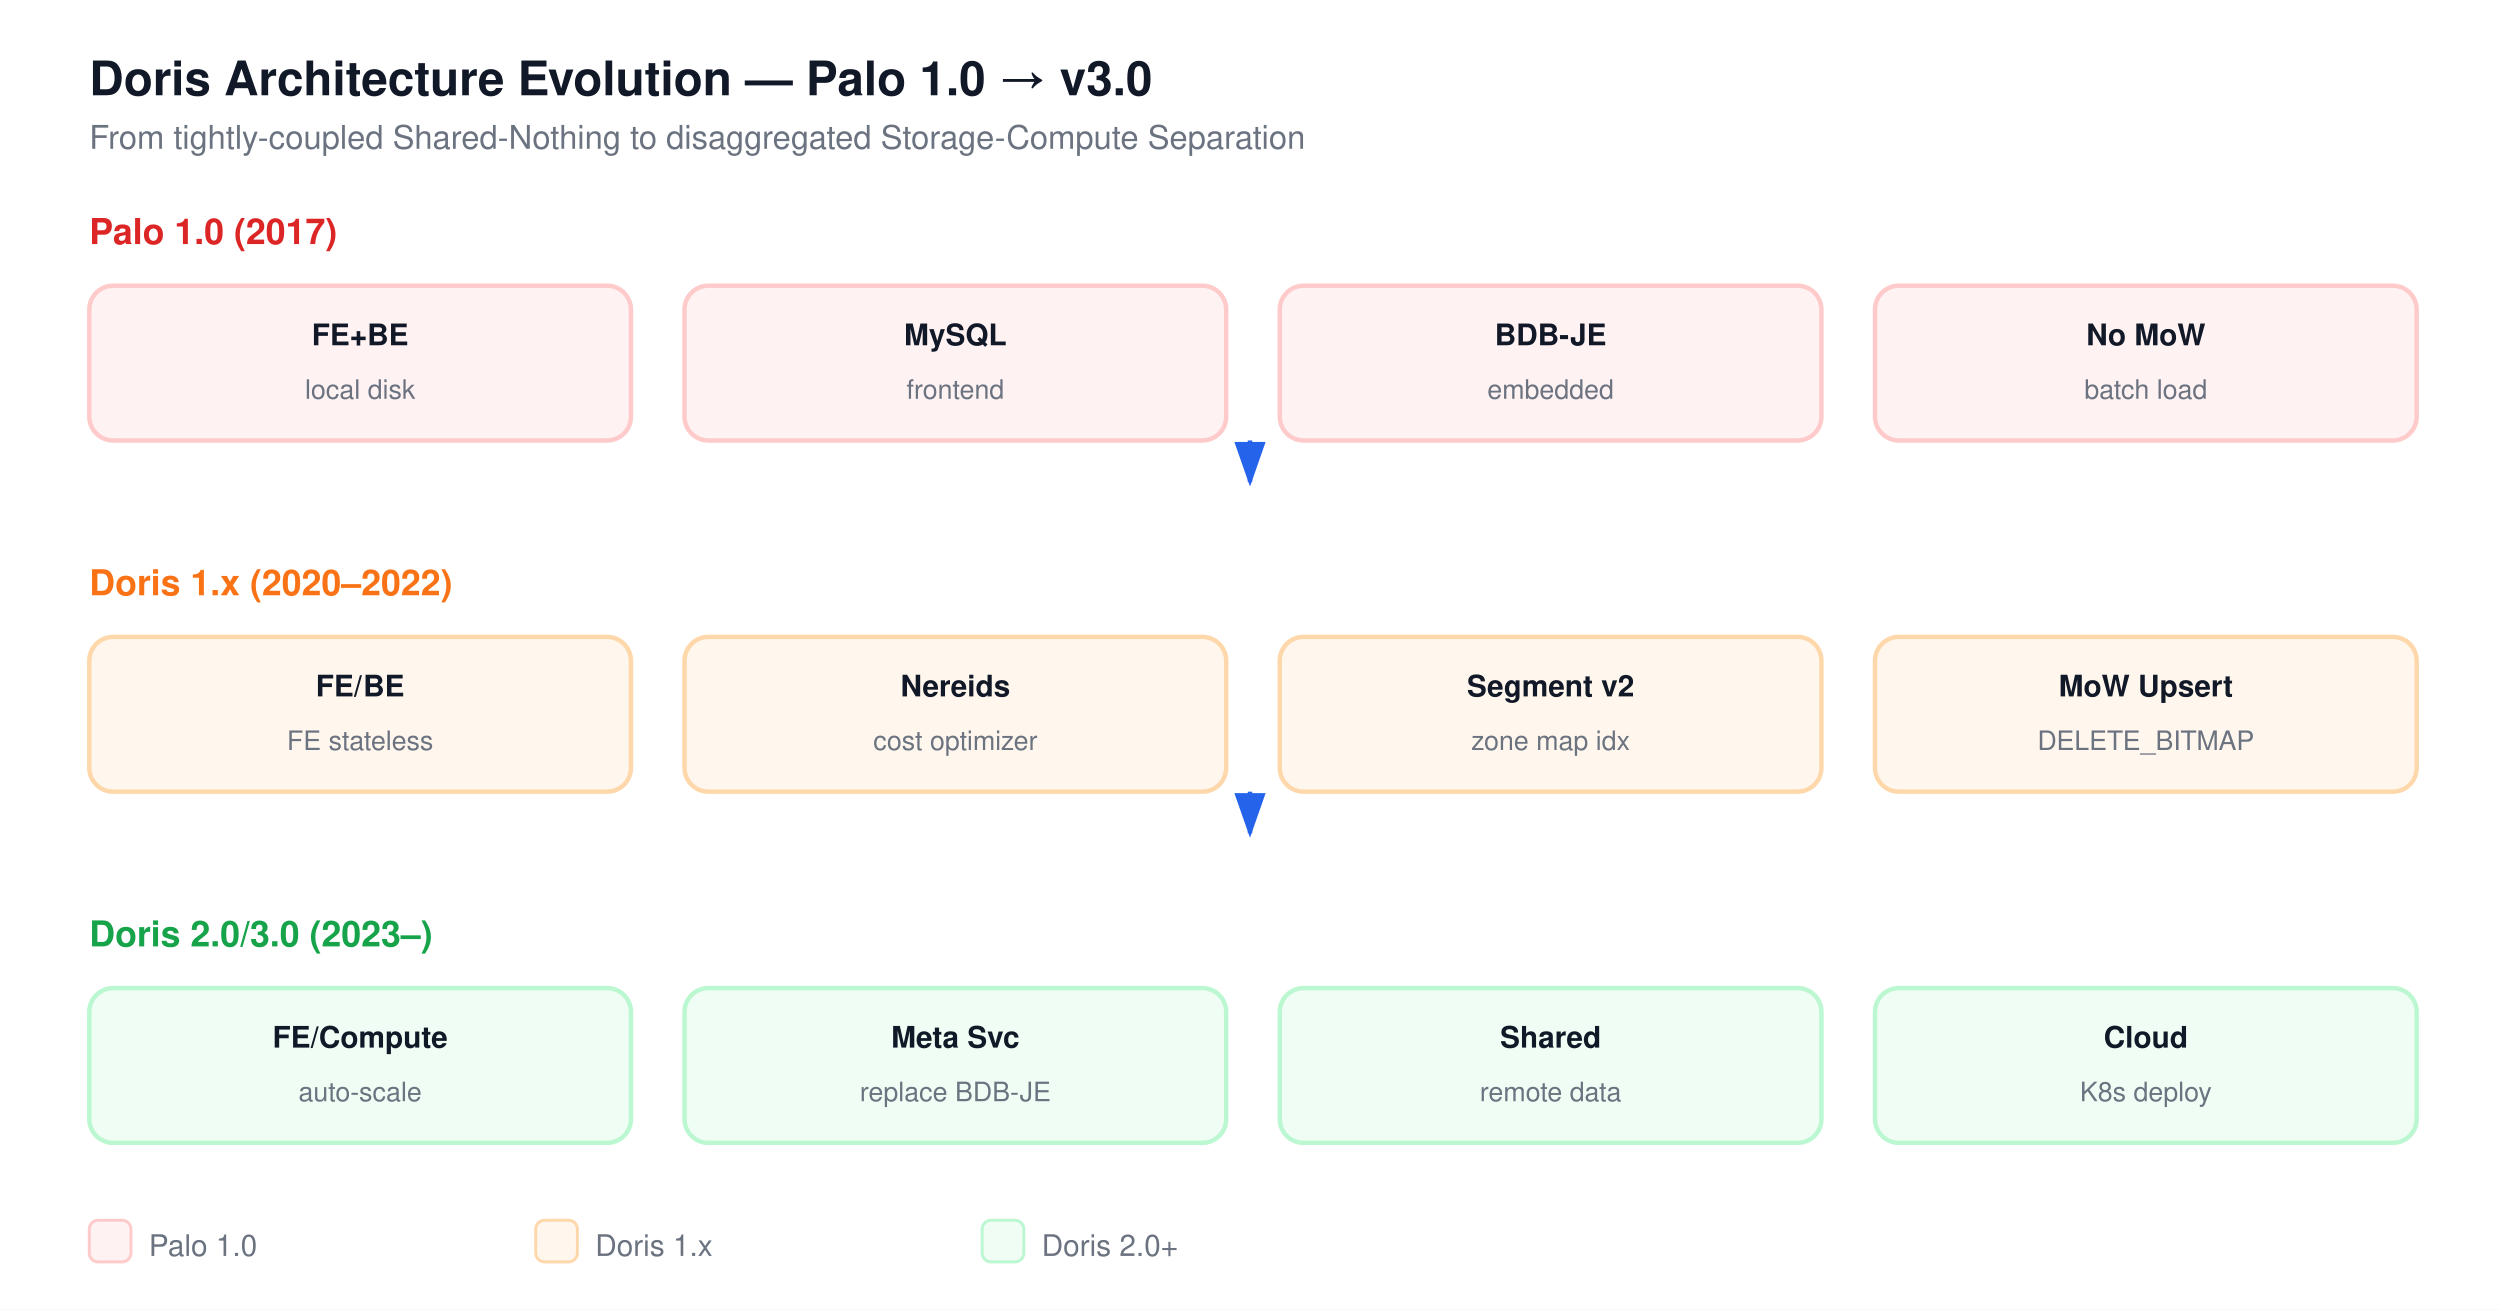
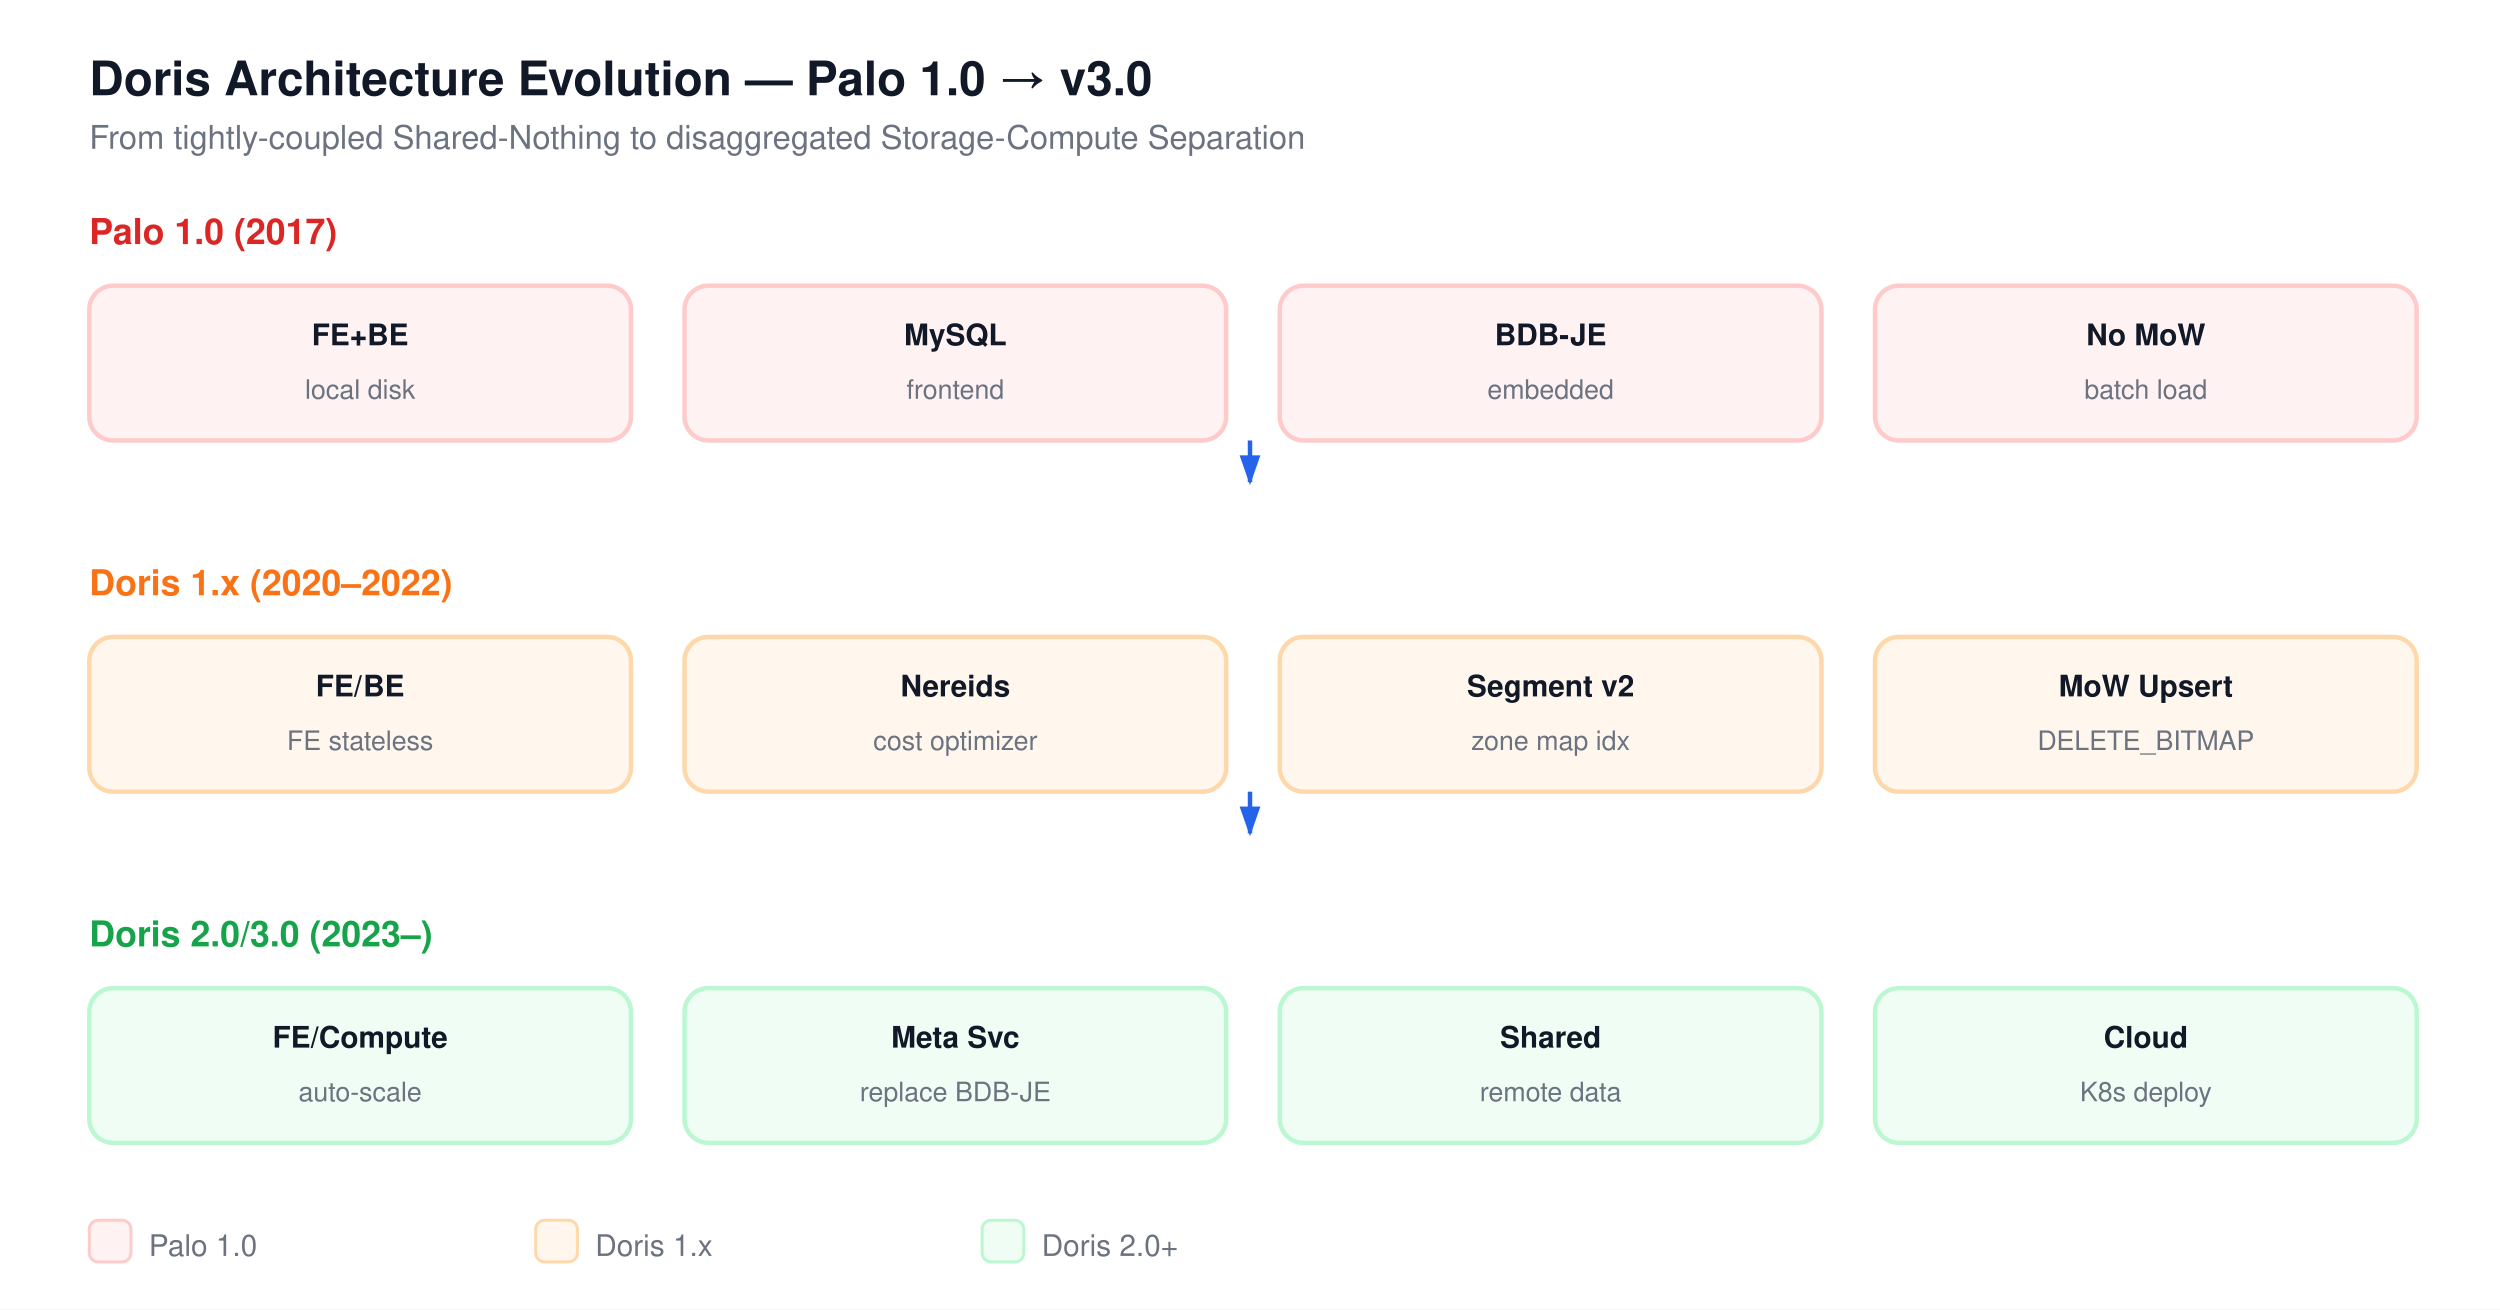
<svg xmlns="http://www.w3.org/2000/svg" viewBox="0 0 840 440" width="840" height="440">
  <style>
    text { font-family: "Helvetica Neue",Helvetica,Arial,"PingFang SC","Microsoft YaHei","Microsoft JhengHei","SimHei",sans-serif; }
  </style>
  <defs>
-     <marker id="a-blue" markerWidth="10" markerHeight="7" refX="9" refY="3.5" orient="auto">
+     <marker id="a-blue" markerWidth="10" markerHeight="7" refX="9" refY="3.5" orient="auto" markerUnits="userSpaceOnUse" overflow="visible">
      <polygon points="0 0, 10 3.5, 0 7" fill="#2563eb" />
    </marker>
-     <marker id="a-gray" markerWidth="10" markerHeight="7" refX="9" refY="3.5" orient="auto">
+     <marker id="a-gray" markerWidth="10" markerHeight="7" refX="9" refY="3.5" orient="auto" markerUnits="userSpaceOnUse" overflow="visible">
      <polygon points="0 0, 10 3.5, 0 7" fill="#6b7280" />
    </marker>
  </defs>
  <rect width="840" height="440" fill="#ffffff" />
  <text x="30" y="32" fill="#111827" font-size="16" font-weight="700">Doris Architecture Evolution — Palo 1.0 → v3.0</text>
  <text x="30" y="50" fill="#6b7280" font-size="11">From tightly-coupled Shared-Nothing to disaggregated Storage-Compute Separation</text>
  <text x="30" y="82" fill="#dc2626" font-size="12" font-weight="700">Palo 1.0 (2017)</text>
  <rect x="30" y="96" width="182" height="52" rx="8" fill="#fef2f2" stroke="#fecaca" stroke-width="1.5" />
  <text x="121" y="116" fill="#111827" font-size="10" font-weight="600" text-anchor="middle">FE+BE</text>
  <text x="121" y="134" fill="#6b7280" font-size="9" text-anchor="middle">local disk</text>
  <rect x="230" y="96" width="182" height="52" rx="8" fill="#fef2f2" stroke="#fecaca" stroke-width="1.5" />
  <text x="321" y="116" fill="#111827" font-size="10" font-weight="600" text-anchor="middle">MySQL</text>
  <text x="321" y="134" fill="#6b7280" font-size="9" text-anchor="middle">frontend</text>
  <rect x="430" y="96" width="182" height="52" rx="8" fill="#fef2f2" stroke="#fecaca" stroke-width="1.5" />
  <text x="521" y="116" fill="#111827" font-size="10" font-weight="600" text-anchor="middle">BDB-JE</text>
  <text x="521" y="134" fill="#6b7280" font-size="9" text-anchor="middle">embedded</text>
  <rect x="630" y="96" width="182" height="52" rx="8" fill="#fef2f2" stroke="#fecaca" stroke-width="1.5" />
  <text x="721" y="116" fill="#111827" font-size="10" font-weight="600" text-anchor="middle">No MoW</text>
  <text x="721" y="134" fill="#6b7280" font-size="9" text-anchor="middle">batch load</text>
  <line x1="420" y1="148" x2="420" y2="162" stroke="#2563eb" stroke-width="1.5" marker-end="url(#a-blue)" />
  <text x="30" y="200" fill="#f97316" font-size="12" font-weight="700">Doris 1.x (2020–2022)</text>
  <rect x="30" y="214" width="182" height="52" rx="8" fill="#fff7ed" stroke="#fed7aa" stroke-width="1.5" />
  <text x="121" y="234" fill="#111827" font-size="10" font-weight="600" text-anchor="middle">FE/BE</text>
  <text x="121" y="252" fill="#6b7280" font-size="9" text-anchor="middle">FE stateless</text>
  <rect x="230" y="214" width="182" height="52" rx="8" fill="#fff7ed" stroke="#fed7aa" stroke-width="1.5" />
  <text x="321" y="234" fill="#111827" font-size="10" font-weight="600" text-anchor="middle">Nereids</text>
  <text x="321" y="252" fill="#6b7280" font-size="9" text-anchor="middle">cost optimizer</text>
  <rect x="430" y="214" width="182" height="52" rx="8" fill="#fff7ed" stroke="#fed7aa" stroke-width="1.5" />
  <text x="521" y="234" fill="#111827" font-size="10" font-weight="600" text-anchor="middle">Segment v2</text>
  <text x="521" y="252" fill="#6b7280" font-size="9" text-anchor="middle">zone map idx</text>
  <rect x="630" y="214" width="182" height="52" rx="8" fill="#fff7ed" stroke="#fed7aa" stroke-width="1.5" />
  <text x="721" y="234" fill="#111827" font-size="10" font-weight="600" text-anchor="middle">MoW Upsert</text>
  <text x="721" y="252" fill="#6b7280" font-size="9" text-anchor="middle">DELETE_BITMAP</text>
  <line x1="420" y1="266" x2="420" y2="280" stroke="#2563eb" stroke-width="1.5" marker-end="url(#a-blue)" />
  <text x="30" y="318" fill="#16a34a" font-size="12" font-weight="700">Doris 2.0/3.0 (2023–)</text>
  <rect x="30" y="332" width="182" height="52" rx="8" fill="#f0fdf4" stroke="#bbf7d0" stroke-width="1.5" />
  <text x="121" y="352" fill="#111827" font-size="10" font-weight="600" text-anchor="middle">FE/Compute</text>
  <text x="121" y="370" fill="#6b7280" font-size="9" text-anchor="middle">auto-scale</text>
  <rect x="230" y="332" width="182" height="52" rx="8" fill="#f0fdf4" stroke="#bbf7d0" stroke-width="1.5" />
  <text x="321" y="352" fill="#111827" font-size="10" font-weight="600" text-anchor="middle">Meta Svc</text>
  <text x="321" y="370" fill="#6b7280" font-size="9" text-anchor="middle">replace BDB-JE</text>
  <rect x="430" y="332" width="182" height="52" rx="8" fill="#f0fdf4" stroke="#bbf7d0" stroke-width="1.5" />
  <text x="521" y="352" fill="#111827" font-size="10" font-weight="600" text-anchor="middle">Shared</text>
  <text x="521" y="370" fill="#6b7280" font-size="9" text-anchor="middle">remote data</text>
  <rect x="630" y="332" width="182" height="52" rx="8" fill="#f0fdf4" stroke="#bbf7d0" stroke-width="1.5" />
  <text x="721" y="352" fill="#111827" font-size="10" font-weight="600" text-anchor="middle">Cloud</text>
  <text x="721" y="370" fill="#6b7280" font-size="9" text-anchor="middle">K8s deploy</text>
  <g transform="translate(30,410)">
    <rect x="0" y="0" width="14" height="14" rx="3" fill="#fef2f2" stroke="#fecaca" stroke-width="1" />
    <text x="20" y="12" fill="#6b7280" font-size="10">Palo 1.0</text>
    <rect x="150" y="0" width="14" height="14" rx="3" fill="#fff7ed" stroke="#fed7aa" stroke-width="1" />
    <text x="170" y="12" fill="#6b7280" font-size="10">Doris 1.x</text>
    <rect x="300" y="0" width="14" height="14" rx="3" fill="#f0fdf4" stroke="#bbf7d0" stroke-width="1" />
    <text x="320" y="12" fill="#6b7280" font-size="10">Doris 2.0+</text>
  </g>
</svg>
